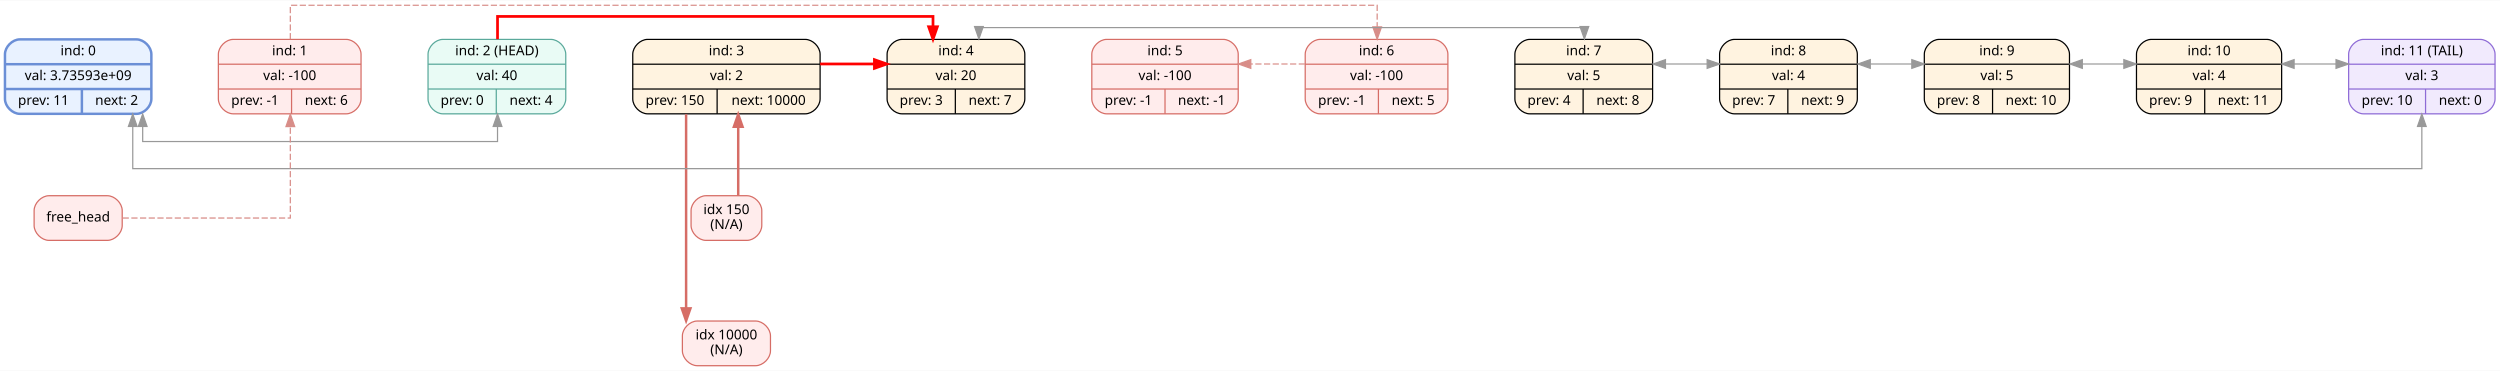
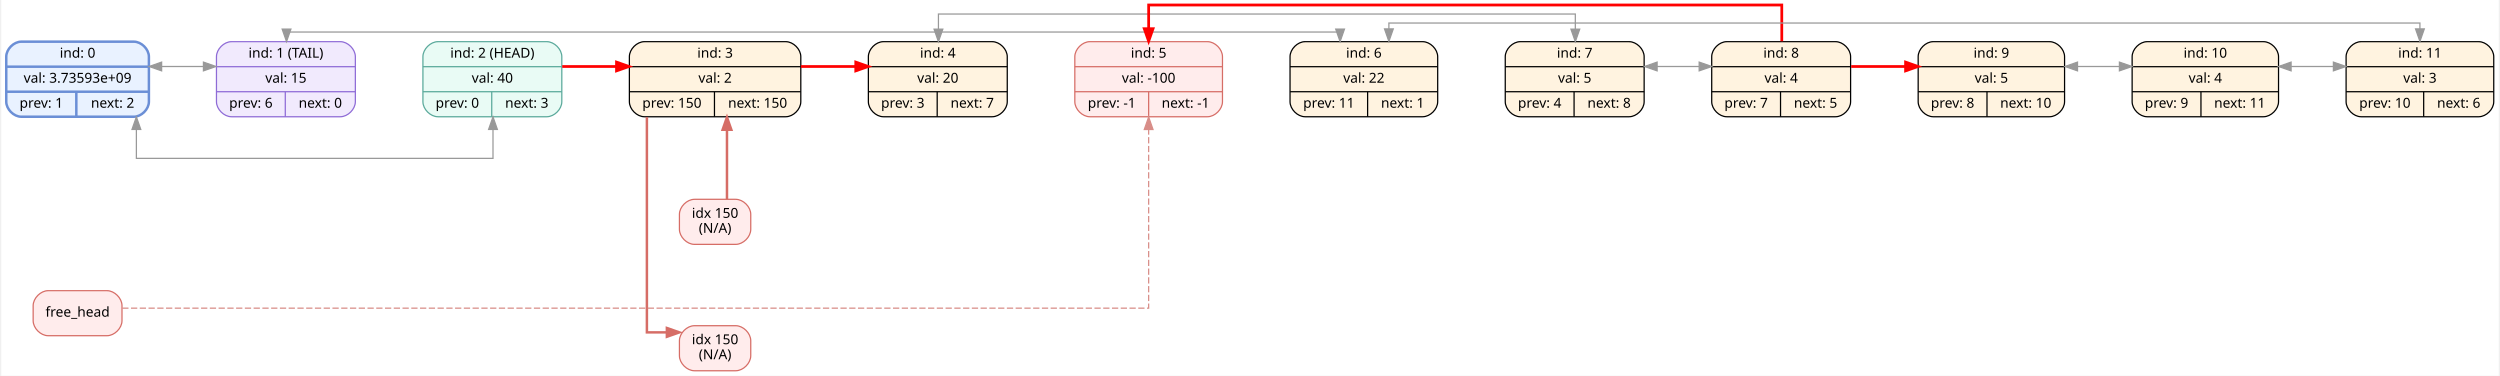
- <svg xmlns="http://www.w3.org/2000/svg" width="2015pt" height="299pt" viewBox="0.00 0.00 2015.00 298.50">
-   <g id="graph0" class="graph" transform="scale(1 1) rotate(0) translate(4 294.5)">
-     <polygon fill="white" stroke="transparent" points="-4,4 -4,-294.5 2011,-294.5 2011,4 -4,4" />
+ <svg xmlns="http://www.w3.org/2000/svg" width="1996pt" height="300pt" viewBox="0.00 0.00 1996.00 300.30">
+   <g id="graph0" class="graph" transform="scale(1 1) rotate(0) translate(4 296.3)">
+     <polygon fill="white" stroke="transparent" points="-4,4 -4,-296.3 1992,-296.3 1992,4 -4,4" />
    <g id="node1" class="node">
-       <path fill="#e9f2ff" stroke="#6b8fd6" stroke-width="2" d="M12,-203C12,-203 106,-203 106,-203 112,-203 118,-209 118,-215 118,-215 118,-251 118,-251 118,-257 112,-263 106,-263 106,-263 12,-263 12,-263 6,-263 0,-257 0,-251 0,-251 0,-215 0,-215 0,-209 6,-203 12,-203" />
-       <text text-anchor="middle" x="59" y="-250.2" font-family="Fira Mono" font-size="11.00">ind: 0</text>
-       <polyline fill="none" stroke="#6b8fd6" stroke-width="2" points="0,-243 118,-243 " />
-       <text text-anchor="middle" x="59" y="-230.2" font-family="Fira Mono" font-size="11.00">val: 3.73593e+09</text>
-       <polyline fill="none" stroke="#6b8fd6" stroke-width="2" points="0,-223 118,-223 " />
-       <text text-anchor="middle" x="31" y="-210.2" font-family="Fira Mono" font-size="11.00">prev: 11</text>
-       <polyline fill="none" stroke="#6b8fd6" stroke-width="2" points="62,-203 62,-223 " />
-       <text text-anchor="middle" x="90" y="-210.2" font-family="Fira Mono" font-size="11.00">next: 2</text>
+       <path fill="#e9f2ff" stroke="#6b8fd6" stroke-width="2" d="M12,-203C12,-203 102,-203 102,-203 108,-203 114,-209 114,-215 114,-215 114,-251 114,-251 114,-257 108,-263 102,-263 102,-263 12,-263 12,-263 6,-263 0,-257 0,-251 0,-251 0,-215 0,-215 0,-209 6,-203 12,-203" />
+       <text text-anchor="middle" x="57" y="-250.2" font-family="Fira Mono" font-size="11.00">ind: 0</text>
+       <polyline fill="none" stroke="#6b8fd6" stroke-width="2" points="0,-243 114,-243 " />
+       <text text-anchor="middle" x="57" y="-230.2" font-family="Fira Mono" font-size="11.00">val: 3.73593e+09</text>
+       <polyline fill="none" stroke="#6b8fd6" stroke-width="2" points="0,-223 114,-223 " />
+       <text text-anchor="middle" x="28" y="-210.2" font-family="Fira Mono" font-size="11.00">prev: 1</text>
+       <polyline fill="none" stroke="#6b8fd6" stroke-width="2" points="56,-203 56,-223 " />
+       <text text-anchor="middle" x="85" y="-210.2" font-family="Fira Mono" font-size="11.00">next: 2</text>
    </g>
    <g id="node2" class="node">
-       <path fill="#ffecec" stroke="#d66d66" d="M184,-203C184,-203 275,-203 275,-203 281,-203 287,-209 287,-215 287,-215 287,-251 287,-251 287,-257 281,-263 275,-263 275,-263 184,-263 184,-263 178,-263 172,-257 172,-251 172,-251 172,-215 172,-215 172,-209 178,-203 184,-203" />
-       <text text-anchor="middle" x="229.5" y="-250.2" font-family="Fira Mono" font-size="11.00">ind: 1</text>
-       <polyline fill="none" stroke="#d66d66" points="172,-243 287,-243 " />
-       <text text-anchor="middle" x="229.5" y="-230.2" font-family="Fira Mono" font-size="11.00">val: -100</text>
-       <polyline fill="none" stroke="#d66d66" points="172,-223 287,-223 " />
-       <text text-anchor="middle" x="201.5" y="-210.2" font-family="Fira Mono" font-size="11.00">prev: -1</text>
-       <polyline fill="none" stroke="#d66d66" points="231,-203 231,-223 " />
-       <text text-anchor="middle" x="259" y="-210.2" font-family="Fira Mono" font-size="11.00">next: 6</text>
+       <path fill="#f1eafd" stroke="#8e6bd6" d="M180,-203C180,-203 267,-203 267,-203 273,-203 279,-209 279,-215 279,-215 279,-251 279,-251 279,-257 273,-263 267,-263 267,-263 180,-263 180,-263 174,-263 168,-257 168,-251 168,-251 168,-215 168,-215 168,-209 174,-203 180,-203" />
+       <text text-anchor="middle" x="223.5" y="-250.2" font-family="Fira Mono" font-size="11.00">ind: 1 (TAIL)</text>
+       <polyline fill="none" stroke="#8e6bd6" points="168,-243 279,-243 " />
+       <text text-anchor="middle" x="223.5" y="-230.2" font-family="Fira Mono" font-size="11.00">val: 15</text>
+       <polyline fill="none" stroke="#8e6bd6" points="168,-223 279,-223 " />
+       <text text-anchor="middle" x="195.5" y="-210.2" font-family="Fira Mono" font-size="11.00">prev: 6</text>
+       <polyline fill="none" stroke="#8e6bd6" points="223,-203 223,-223 " />
+       <text text-anchor="middle" x="251" y="-210.2" font-family="Fira Mono" font-size="11.00">next: 0</text>
    </g>
    <g id="node3" class="node">
-       <path fill="#e9fbf5" stroke="#5aa99b" d="M353,-203C353,-203 440,-203 440,-203 446,-203 452,-209 452,-215 452,-215 452,-251 452,-251 452,-257 446,-263 440,-263 440,-263 353,-263 353,-263 347,-263 341,-257 341,-251 341,-251 341,-215 341,-215 341,-209 347,-203 353,-203" />
-       <text text-anchor="middle" x="396.5" y="-250.2" font-family="Fira Mono" font-size="11.00">ind: 2 (HEAD)</text>
-       <polyline fill="none" stroke="#5aa99b" points="341,-243 452,-243 " />
-       <text text-anchor="middle" x="396.5" y="-230.2" font-family="Fira Mono" font-size="11.00">val: 40</text>
-       <polyline fill="none" stroke="#5aa99b" points="341,-223 452,-223 " />
-       <text text-anchor="middle" x="368.5" y="-210.2" font-family="Fira Mono" font-size="11.00">prev: 0</text>
-       <polyline fill="none" stroke="#5aa99b" points="396,-203 396,-223 " />
-       <text text-anchor="middle" x="424" y="-210.2" font-family="Fira Mono" font-size="11.00">next: 4</text>
+       <path fill="#e9fbf5" stroke="#5aa99b" d="M345,-203C345,-203 432,-203 432,-203 438,-203 444,-209 444,-215 444,-215 444,-251 444,-251 444,-257 438,-263 432,-263 432,-263 345,-263 345,-263 339,-263 333,-257 333,-251 333,-251 333,-215 333,-215 333,-209 339,-203 345,-203" />
+       <text text-anchor="middle" x="388.5" y="-250.2" font-family="Fira Mono" font-size="11.00">ind: 2 (HEAD)</text>
+       <polyline fill="none" stroke="#5aa99b" points="333,-243 444,-243 " />
+       <text text-anchor="middle" x="388.5" y="-230.2" font-family="Fira Mono" font-size="11.00">val: 40</text>
+       <polyline fill="none" stroke="#5aa99b" points="333,-223 444,-223 " />
+       <text text-anchor="middle" x="360.5" y="-210.2" font-family="Fira Mono" font-size="11.00">prev: 0</text>
+       <polyline fill="none" stroke="#5aa99b" points="388,-203 388,-223 " />
+       <text text-anchor="middle" x="416" y="-210.2" font-family="Fira Mono" font-size="11.00">next: 3</text>
+     </g>
+     <g id="edge12" class="edge">
+       <path fill="none" stroke="#999999" d="M104,-192.86C104,-192.86 104,-169.75 104,-169.75 104,-169.75 389,-169.75 389,-169.75 389,-169.75 389,-192.86 389,-192.86" />
+       <polygon fill="#999999" stroke="#999999" points="100.5,-192.86 104,-202.86 107.5,-192.86 100.5,-192.86" />
+       <polygon fill="#999999" stroke="#999999" points="385.5,-192.86 389,-202.86 392.5,-192.86 385.5,-192.86" />
+     </g>
+     <g id="edge13" class="edge">
+       <path fill="none" stroke="#999999" d="M157.59,-243.17C157.59,-243.17 124.18,-243.17 124.18,-243.17" />
+       <polygon fill="#999999" stroke="#999999" points="124.18,-239.67 114.18,-243.17 124.18,-246.67 124.18,-239.67" />
+       <polygon fill="#999999" stroke="#999999" points="157.59,-246.67 167.59,-243.17 157.59,-239.67 157.59,-246.67" />
+     </g>
+     <g id="node4" class="node">
+       <path fill="#fff3e0" stroke="#000000" d="M510,-203C510,-203 623,-203 623,-203 629,-203 635,-209 635,-215 635,-215 635,-251 635,-251 635,-257 629,-263 623,-263 623,-263 510,-263 510,-263 504,-263 498,-257 498,-251 498,-251 498,-215 498,-215 498,-209 504,-203 510,-203" />
+       <text text-anchor="middle" x="566.5" y="-250.2" font-family="Fira Mono" font-size="11.00">ind: 3</text>
+       <polyline fill="none" stroke="#000000" points="498,-243 635,-243 " />
+       <text text-anchor="middle" x="566.5" y="-230.2" font-family="Fira Mono" font-size="11.00">val: 2</text>
+       <polyline fill="none" stroke="#000000" points="498,-223 635,-223 " />
+       <text text-anchor="middle" x="532" y="-210.2" font-family="Fira Mono" font-size="11.00">prev: 150</text>
+       <polyline fill="none" stroke="#000000" points="566,-203 566,-223 " />
+       <text text-anchor="middle" x="600.5" y="-210.2" font-family="Fira Mono" font-size="11.00">next: 150</text>
    </g>
    <g id="edge14" class="edge">
-       <path fill="none" stroke="#999999" d="M111,-192.86C111,-192.86 111,-180.67 111,-180.67 111,-180.67 397,-180.67 397,-180.67 397,-180.67 397,-192.86 397,-192.86" />
-       <polygon fill="#999999" stroke="#999999" points="107.5,-192.86 111,-202.86 114.5,-192.86 107.5,-192.86" />
-       <polygon fill="#999999" stroke="#999999" points="393.5,-192.86 397,-202.86 400.5,-192.86 393.5,-192.86" />
+       <path fill="none" stroke="#ff0000" stroke-width="2.2" d="M444.33,-243.17C444.33,-243.17 487.72,-243.17 487.72,-243.17" />
+       <polygon fill="#ff0000" stroke="#ff0000" stroke-width="2.2" points="487.72,-246.67 497.72,-243.17 487.72,-239.67 487.72,-246.67" />
+     </g>
+     <g id="node5" class="node">
+       <path fill="#fff3e0" stroke="#000000" d="M701,-203C701,-203 788,-203 788,-203 794,-203 800,-209 800,-215 800,-215 800,-251 800,-251 800,-257 794,-263 788,-263 788,-263 701,-263 701,-263 695,-263 689,-257 689,-251 689,-251 689,-215 689,-215 689,-209 695,-203 701,-203" />
+       <text text-anchor="middle" x="744.5" y="-250.2" font-family="Fira Mono" font-size="11.00">ind: 4</text>
+       <polyline fill="none" stroke="#000000" points="689,-243 800,-243 " />
+       <text text-anchor="middle" x="744.5" y="-230.2" font-family="Fira Mono" font-size="11.00">val: 20</text>
+       <polyline fill="none" stroke="#000000" points="689,-223 800,-223 " />
+       <text text-anchor="middle" x="716.5" y="-210.2" font-family="Fira Mono" font-size="11.00">prev: 3</text>
+       <polyline fill="none" stroke="#000000" points="744,-203 744,-223 " />
+       <text text-anchor="middle" x="772" y="-210.2" font-family="Fira Mono" font-size="11.00">next: 7</text>
+     </g>
+     <g id="edge26" class="edge">
+       <path fill="none" stroke="#ff0000" stroke-width="2.2" d="M635.06,-243.17C635.06,-243.17 678.93,-243.17 678.93,-243.17" />
+       <polygon fill="#ff0000" stroke="#ff0000" stroke-width="2.2" points="678.93,-246.67 688.93,-243.17 678.93,-239.67 678.93,-246.67" />
+     </g>
+     <g id="node13" class="node">
+       <path fill="#ffecec" stroke="#d66d66" d="M583,-36C583,-36 550,-36 550,-36 544,-36 538,-30 538,-24 538,-24 538,-12 538,-12 538,-6 544,0 550,0 550,0 583,0 583,0 589,0 595,-6 595,-12 595,-12 595,-24 595,-24 595,-30 589,-36 583,-36" />
+       <text text-anchor="middle" x="566.5" y="-21.2" font-family="Fira Mono" font-size="11.00">idx 150</text>
+       <text text-anchor="middle" x="566.5" y="-9.2" font-family="Fira Mono" font-size="11.00">(N/A)</text>
+     </g>
+     <g id="edge15" class="edge">
+       <path fill="none" stroke="#d66d66" stroke-width="2" d="M512,-202.71C512,-146.26 512,-30.67 512,-30.67 512,-30.67 527.97,-30.67 527.97,-30.67" />
+       <polygon fill="#d66d66" stroke="#d66d66" stroke-width="2" points="527.97,-34.17 537.97,-30.67 527.97,-27.17 527.97,-34.17" />
+     </g>
+     <g id="node14" class="node">
+       <path fill="#ffecec" stroke="#d66d66" d="M583,-137C583,-137 550,-137 550,-137 544,-137 538,-131 538,-125 538,-125 538,-113 538,-113 538,-107 544,-101 550,-101 550,-101 583,-101 583,-101 589,-101 595,-107 595,-113 595,-113 595,-125 595,-125 595,-131 589,-137 583,-137" />
+       <text text-anchor="middle" x="566.5" y="-122.2" font-family="Fira Mono" font-size="11.00">idx 150</text>
+       <text text-anchor="middle" x="566.5" y="-110.2" font-family="Fira Mono" font-size="11.00">(N/A)</text>
+     </g>
+     <g id="node6" class="node">
+       <path fill="#ffecec" stroke="#d66d66" d="M866,-203C866,-203 960,-203 960,-203 966,-203 972,-209 972,-215 972,-215 972,-251 972,-251 972,-257 966,-263 960,-263 960,-263 866,-263 866,-263 860,-263 854,-257 854,-251 854,-251 854,-215 854,-215 854,-209 860,-203 866,-203" />
+       <text text-anchor="middle" x="913" y="-250.2" font-family="Fira Mono" font-size="11.00">ind: 5</text>
+       <polyline fill="none" stroke="#d66d66" points="854,-243 972,-243 " />
+       <text text-anchor="middle" x="913" y="-230.2" font-family="Fira Mono" font-size="11.00">val: -100</text>
+       <polyline fill="none" stroke="#d66d66" points="854,-223 972,-223 " />
+       <text text-anchor="middle" x="883.5" y="-210.2" font-family="Fira Mono" font-size="11.00">prev: -1</text>
+       <polyline fill="none" stroke="#d66d66" points="913,-203 913,-223 " />
+       <text text-anchor="middle" x="942.5" y="-210.2" font-family="Fira Mono" font-size="11.00">next: -1</text>
+     </g>
+     <g id="node8" class="node">
+       <path fill="#fff3e0" stroke="#000000" d="M1210,-203C1210,-203 1297,-203 1297,-203 1303,-203 1309,-209 1309,-215 1309,-215 1309,-251 1309,-251 1309,-257 1303,-263 1297,-263 1297,-263 1210,-263 1210,-263 1204,-263 1198,-257 1198,-251 1198,-251 1198,-215 1198,-215 1198,-209 1204,-203 1210,-203" />
+       <text text-anchor="middle" x="1253.5" y="-250.2" font-family="Fira Mono" font-size="11.00">ind: 7</text>
+       <polyline fill="none" stroke="#000000" points="1198,-243 1309,-243 " />
+       <text text-anchor="middle" x="1253.5" y="-230.2" font-family="Fira Mono" font-size="11.00">val: 5</text>
+       <polyline fill="none" stroke="#000000" points="1198,-223 1309,-223 " />
+       <text text-anchor="middle" x="1225.5" y="-210.2" font-family="Fira Mono" font-size="11.00">prev: 4</text>
+       <polyline fill="none" stroke="#000000" points="1253,-203 1253,-223 " />
+       <text text-anchor="middle" x="1281" y="-210.2" font-family="Fira Mono" font-size="11.00">next: 8</text>
+     </g>
+     <g id="edge17" class="edge">
+       <path fill="none" stroke="#999999" d="M745,-273C745,-273 745,-285.1 745,-285.1 745,-285.1 1254,-285.1 1254,-285.1 1254,-285.1 1254,-273 1254,-273" />
+       <polygon fill="#999999" stroke="#999999" points="748.5,-273 745,-263 741.5,-273 748.5,-273" />
+       <polygon fill="#999999" stroke="#999999" points="1257.5,-273 1254,-263 1250.5,-273 1257.5,-273" />
    </g>
    <g id="node7" class="node">
-       <path fill="#ffecec" stroke="#d66d66" d="M1060,-203C1060,-203 1151,-203 1151,-203 1157,-203 1163,-209 1163,-215 1163,-215 1163,-251 1163,-251 1163,-257 1157,-263 1151,-263 1151,-263 1060,-263 1060,-263 1054,-263 1048,-257 1048,-251 1048,-251 1048,-215 1048,-215 1048,-209 1054,-203 1060,-203" />
-       <text text-anchor="middle" x="1105.5" y="-250.2" font-family="Fira Mono" font-size="11.00">ind: 6</text>
-       <polyline fill="none" stroke="#d66d66" points="1048,-243 1163,-243 " />
-       <text text-anchor="middle" x="1105.5" y="-230.2" font-family="Fira Mono" font-size="11.00">val: -100</text>
-       <polyline fill="none" stroke="#d66d66" points="1048,-223 1163,-223 " />
-       <text text-anchor="middle" x="1077.5" y="-210.2" font-family="Fira Mono" font-size="11.00">prev: -1</text>
-       <polyline fill="none" stroke="#d66d66" points="1107,-203 1107,-223 " />
-       <text text-anchor="middle" x="1135" y="-210.2" font-family="Fira Mono" font-size="11.00">next: 5</text>
-     </g>
-     <g id="edge12" class="edge">
-       <path fill="none" stroke="#d88d88" stroke-dasharray="5,2" d="M230,-263.1C230,-277.01 230,-290.5 230,-290.5 230,-290.5 1106,-290.5 1106,-290.5 1106,-290.5 1106,-273.1 1106,-273.1" />
-       <polygon fill="#d88d88" stroke="#d88d88" points="1109.5,-273.1 1106,-263.1 1102.5,-273.1 1109.5,-273.1" />
-     </g>
-     <g id="node4" class="node">
-       <path fill="#fff3e0" stroke="#000000" d="M518,-203C518,-203 645,-203 645,-203 651,-203 657,-209 657,-215 657,-215 657,-251 657,-251 657,-257 651,-263 645,-263 645,-263 518,-263 518,-263 512,-263 506,-257 506,-251 506,-251 506,-215 506,-215 506,-209 512,-203 518,-203" />
-       <text text-anchor="middle" x="581.5" y="-250.2" font-family="Fira Mono" font-size="11.00">ind: 3</text>
-       <polyline fill="none" stroke="#000000" points="506,-243 657,-243 " />
-       <text text-anchor="middle" x="581.5" y="-230.2" font-family="Fira Mono" font-size="11.00">val: 2</text>
-       <polyline fill="none" stroke="#000000" points="506,-223 657,-223 " />
-       <text text-anchor="middle" x="540" y="-210.2" font-family="Fira Mono" font-size="11.00">prev: 150</text>
-       <polyline fill="none" stroke="#000000" points="574,-203 574,-223 " />
-       <text text-anchor="middle" x="615.5" y="-210.2" font-family="Fira Mono" font-size="11.00">next: 10000</text>
-     </g>
-     <g id="node5" class="node">
-       <path fill="#fff3e0" stroke="#000000" d="M723,-203C723,-203 810,-203 810,-203 816,-203 822,-209 822,-215 822,-215 822,-251 822,-251 822,-257 816,-263 810,-263 810,-263 723,-263 723,-263 717,-263 711,-257 711,-251 711,-251 711,-215 711,-215 711,-209 717,-203 723,-203" />
-       <text text-anchor="middle" x="766.5" y="-250.2" font-family="Fira Mono" font-size="11.00">ind: 4</text>
-       <polyline fill="none" stroke="#000000" points="711,-243 822,-243 " />
-       <text text-anchor="middle" x="766.5" y="-230.2" font-family="Fira Mono" font-size="11.00">val: 20</text>
-       <polyline fill="none" stroke="#000000" points="711,-223 822,-223 " />
-       <text text-anchor="middle" x="738.5" y="-210.2" font-family="Fira Mono" font-size="11.00">prev: 3</text>
-       <polyline fill="none" stroke="#000000" points="766,-203 766,-223 " />
-       <text text-anchor="middle" x="794" y="-210.2" font-family="Fira Mono" font-size="11.00">next: 7</text>
-     </g>
-     <g id="edge15" class="edge">
-       <path fill="none" stroke="#ff0000" stroke-width="2.2" d="M397,-263.16C397,-273.03 397,-281.5 397,-281.5 397,-281.5 748,-281.5 748,-281.5 748,-281.5 748,-273.16 748,-273.16" />
-       <polygon fill="#ff0000" stroke="#ff0000" stroke-width="2.2" points="751.5,-273.16 748,-263.16 744.5,-273.16 751.5,-273.16" />
-     </g>
-     <g id="edge26" class="edge">
-       <path fill="none" stroke="#ff0000" stroke-width="2.2" d="M657.01,-243.17C657.01,-243.17 700.78,-243.17 700.78,-243.17" />
-       <polygon fill="#ff0000" stroke="#ff0000" stroke-width="2.2" points="700.78,-246.67 710.78,-243.17 700.78,-239.67 700.78,-246.67" />
-     </g>
-     <g id="node13" class="node">
-       <path fill="#ffecec" stroke="#d66d66" d="M605,-36C605,-36 558,-36 558,-36 552,-36 546,-30 546,-24 546,-24 546,-12 546,-12 546,-6 552,0 558,0 558,0 605,0 605,0 611,0 617,-6 617,-12 617,-12 617,-24 617,-24 617,-30 611,-36 605,-36" />
-       <text text-anchor="middle" x="581.5" y="-21.2" font-family="Fira Mono" font-size="11.00">idx 10000</text>
-       <text text-anchor="middle" x="581.5" y="-9.2" font-family="Fira Mono" font-size="11.00">(N/A)</text>
-     </g>
-     <g id="edge16" class="edge">
-       <path fill="none" stroke="#d66d66" stroke-width="2" d="M549,-202.65C549,-202.65 549,-46.2 549,-46.2" />
-       <polygon fill="#d66d66" stroke="#d66d66" stroke-width="2" points="552.5,-46.2 549,-36.2 545.5,-46.2 552.5,-46.2" />
-     </g>
-     <g id="node14" class="node">
-       <path fill="#ffecec" stroke="#d66d66" d="M598,-137C598,-137 565,-137 565,-137 559,-137 553,-131 553,-125 553,-125 553,-113 553,-113 553,-107 559,-101 565,-101 565,-101 598,-101 598,-101 604,-101 610,-107 610,-113 610,-113 610,-125 610,-125 610,-131 604,-137 598,-137" />
-       <text text-anchor="middle" x="581.5" y="-122.2" font-family="Fira Mono" font-size="11.00">idx 150</text>
-       <text text-anchor="middle" x="581.5" y="-110.2" font-family="Fira Mono" font-size="11.00">(N/A)</text>
-     </g>
-     <g id="node6" class="node">
-       <path fill="#ffecec" stroke="#d66d66" d="M888,-203C888,-203 982,-203 982,-203 988,-203 994,-209 994,-215 994,-215 994,-251 994,-251 994,-257 988,-263 982,-263 982,-263 888,-263 888,-263 882,-263 876,-257 876,-251 876,-251 876,-215 876,-215 876,-209 882,-203 888,-203" />
-       <text text-anchor="middle" x="935" y="-250.2" font-family="Fira Mono" font-size="11.00">ind: 5</text>
-       <polyline fill="none" stroke="#d66d66" points="876,-243 994,-243 " />
-       <text text-anchor="middle" x="935" y="-230.2" font-family="Fira Mono" font-size="11.00">val: -100</text>
-       <polyline fill="none" stroke="#d66d66" points="876,-223 994,-223 " />
-       <text text-anchor="middle" x="905.5" y="-210.2" font-family="Fira Mono" font-size="11.00">prev: -1</text>
-       <polyline fill="none" stroke="#d66d66" points="935,-203 935,-223 " />
-       <text text-anchor="middle" x="964.5" y="-210.2" font-family="Fira Mono" font-size="11.00">next: -1</text>
-     </g>
-     <g id="node8" class="node">
-       <path fill="#fff3e0" stroke="#000000" d="M1229,-203C1229,-203 1316,-203 1316,-203 1322,-203 1328,-209 1328,-215 1328,-215 1328,-251 1328,-251 1328,-257 1322,-263 1316,-263 1316,-263 1229,-263 1229,-263 1223,-263 1217,-257 1217,-251 1217,-251 1217,-215 1217,-215 1217,-209 1223,-203 1229,-203" />
-       <text text-anchor="middle" x="1272.5" y="-250.2" font-family="Fira Mono" font-size="11.00">ind: 7</text>
-       <polyline fill="none" stroke="#000000" points="1217,-243 1328,-243 " />
-       <text text-anchor="middle" x="1272.5" y="-230.2" font-family="Fira Mono" font-size="11.00">val: 5</text>
-       <polyline fill="none" stroke="#000000" points="1217,-223 1328,-223 " />
-       <text text-anchor="middle" x="1244.5" y="-210.2" font-family="Fira Mono" font-size="11.00">prev: 4</text>
-       <polyline fill="none" stroke="#000000" points="1272,-203 1272,-223 " />
-       <text text-anchor="middle" x="1300" y="-210.2" font-family="Fira Mono" font-size="11.00">next: 8</text>
+       <path fill="#fff3e0" stroke="#000000" d="M1038,-203C1038,-203 1132,-203 1132,-203 1138,-203 1144,-209 1144,-215 1144,-215 1144,-251 1144,-251 1144,-257 1138,-263 1132,-263 1132,-263 1038,-263 1038,-263 1032,-263 1026,-257 1026,-251 1026,-251 1026,-215 1026,-215 1026,-209 1032,-203 1038,-203" />
+       <text text-anchor="middle" x="1085" y="-250.2" font-family="Fira Mono" font-size="11.00">ind: 6</text>
+       <polyline fill="none" stroke="#000000" points="1026,-243 1144,-243 " />
+       <text text-anchor="middle" x="1085" y="-230.2" font-family="Fira Mono" font-size="11.00">val: 22</text>
+       <polyline fill="none" stroke="#000000" points="1026,-223 1144,-223 " />
+       <text text-anchor="middle" x="1057" y="-210.2" font-family="Fira Mono" font-size="11.00">prev: 11</text>
+       <polyline fill="none" stroke="#000000" points="1088,-203 1088,-223 " />
+       <text text-anchor="middle" x="1116" y="-210.2" font-family="Fira Mono" font-size="11.00">next: 1</text>
    </g>
    <g id="edge18" class="edge">
-       <path fill="none" stroke="#999999" d="M785,-271.58C785,-271.58 785,-272.5 785,-272.5 785,-272.5 1273,-272.5 1273,-272.5 1273,-272.5 1273,-271.58 1273,-271.58" />
-       <polygon fill="#999999" stroke="#999999" points="788.5,-273.34 785,-263.34 781.5,-273.34 788.5,-273.34" />
-       <polygon fill="#999999" stroke="#999999" points="1276.5,-273.34 1273,-263.34 1269.5,-273.34 1276.5,-273.34" />
-     </g>
-     <g id="edge13" class="edge">
-       <path fill="none" stroke="#d88d88" stroke-dasharray="5,2" d="M1047.78,-243.17C1047.78,-243.17 1004.12,-243.17 1004.12,-243.17" />
-       <polygon fill="#d88d88" stroke="#d88d88" points="1004.12,-239.67 994.12,-243.17 1004.12,-246.67 1004.12,-239.67" />
+       <path fill="none" stroke="#999999" d="M1066,-269.94C1066,-269.94 1066,-270.7 1066,-270.7 1066,-270.7 224,-270.7 224,-270.7 224,-270.7 224,-269.94 224,-269.94" />
+       <polygon fill="#999999" stroke="#999999" points="1069.5,-273.07 1066,-263.07 1062.5,-273.07 1069.5,-273.07" />
+       <polygon fill="#999999" stroke="#999999" points="227.5,-273.07 224,-263.07 220.5,-273.07 227.5,-273.07" />
    </g>
    <g id="node9" class="node">
-       <path fill="#fff3e0" stroke="#000000" d="M1394,-203C1394,-203 1481,-203 1481,-203 1487,-203 1493,-209 1493,-215 1493,-215 1493,-251 1493,-251 1493,-257 1487,-263 1481,-263 1481,-263 1394,-263 1394,-263 1388,-263 1382,-257 1382,-251 1382,-251 1382,-215 1382,-215 1382,-209 1388,-203 1394,-203" />
-       <text text-anchor="middle" x="1437.5" y="-250.2" font-family="Fira Mono" font-size="11.00">ind: 8</text>
-       <polyline fill="none" stroke="#000000" points="1382,-243 1493,-243 " />
-       <text text-anchor="middle" x="1437.5" y="-230.2" font-family="Fira Mono" font-size="11.00">val: 4</text>
-       <polyline fill="none" stroke="#000000" points="1382,-223 1493,-223 " />
-       <text text-anchor="middle" x="1409.5" y="-210.2" font-family="Fira Mono" font-size="11.00">prev: 7</text>
-       <polyline fill="none" stroke="#000000" points="1437,-203 1437,-223 " />
-       <text text-anchor="middle" x="1465" y="-210.2" font-family="Fira Mono" font-size="11.00">next: 9</text>
+       <path fill="#fff3e0" stroke="#000000" d="M1375,-203C1375,-203 1462,-203 1462,-203 1468,-203 1474,-209 1474,-215 1474,-215 1474,-251 1474,-251 1474,-257 1468,-263 1462,-263 1462,-263 1375,-263 1375,-263 1369,-263 1363,-257 1363,-251 1363,-251 1363,-215 1363,-215 1363,-209 1369,-203 1375,-203" />
+       <text text-anchor="middle" x="1418.5" y="-250.2" font-family="Fira Mono" font-size="11.00">ind: 8</text>
+       <polyline fill="none" stroke="#000000" points="1363,-243 1474,-243 " />
+       <text text-anchor="middle" x="1418.5" y="-230.2" font-family="Fira Mono" font-size="11.00">val: 4</text>
+       <polyline fill="none" stroke="#000000" points="1363,-223 1474,-223 " />
+       <text text-anchor="middle" x="1390.5" y="-210.2" font-family="Fira Mono" font-size="11.00">prev: 7</text>
+       <polyline fill="none" stroke="#000000" points="1418,-203 1418,-223 " />
+       <text text-anchor="middle" x="1446" y="-210.2" font-family="Fira Mono" font-size="11.00">next: 5</text>
    </g>
    <g id="edge19" class="edge">
-       <path fill="none" stroke="#999999" d="M1338.36,-243.17C1338.36,-243.17 1371.98,-243.17 1371.98,-243.17" />
-       <polygon fill="#999999" stroke="#999999" points="1371.98,-246.67 1381.98,-243.17 1371.98,-239.67 1371.98,-246.67" />
-       <polygon fill="#999999" stroke="#999999" points="1338.36,-239.67 1328.36,-243.17 1338.36,-246.67 1338.36,-239.67" />
+       <path fill="none" stroke="#999999" d="M1319.36,-243.17C1319.36,-243.17 1352.98,-243.17 1352.98,-243.17" />
+       <polygon fill="#999999" stroke="#999999" points="1352.98,-246.67 1362.98,-243.17 1352.98,-239.67 1352.98,-246.67" />
+       <polygon fill="#999999" stroke="#999999" points="1319.36,-239.67 1309.36,-243.17 1319.36,-246.67 1319.36,-239.67" />
+     </g>
+     <g id="edge20" class="edge">
+       <path fill="none" stroke="#ff0000" stroke-width="2.2" d="M1419,-263.34C1419,-277.93 1419,-292.3 1419,-292.3 1419,-292.3 913,-292.3 913,-292.3 913,-292.3 913,-273.34 913,-273.34" />
+       <polygon fill="#ff0000" stroke="#ff0000" stroke-width="2.2" points="916.5,-273.34 913,-263.34 909.5,-273.34 916.5,-273.34" />
    </g>
    <g id="node10" class="node">
-       <path fill="#fff3e0" stroke="#000000" d="M1559,-203C1559,-203 1652,-203 1652,-203 1658,-203 1664,-209 1664,-215 1664,-215 1664,-251 1664,-251 1664,-257 1658,-263 1652,-263 1652,-263 1559,-263 1559,-263 1553,-263 1547,-257 1547,-251 1547,-251 1547,-215 1547,-215 1547,-209 1553,-203 1559,-203" />
-       <text text-anchor="middle" x="1605.5" y="-250.2" font-family="Fira Mono" font-size="11.00">ind: 9</text>
-       <polyline fill="none" stroke="#000000" points="1547,-243 1664,-243 " />
-       <text text-anchor="middle" x="1605.5" y="-230.2" font-family="Fira Mono" font-size="11.00">val: 5</text>
-       <polyline fill="none" stroke="#000000" points="1547,-223 1664,-223 " />
-       <text text-anchor="middle" x="1574.5" y="-210.2" font-family="Fira Mono" font-size="11.00">prev: 8</text>
-       <polyline fill="none" stroke="#000000" points="1602,-203 1602,-223 " />
-       <text text-anchor="middle" x="1633" y="-210.2" font-family="Fira Mono" font-size="11.00">next: 10</text>
-     </g>
-     <g id="edge20" class="edge">
-       <path fill="none" stroke="#999999" d="M1503.44,-243.17C1503.44,-243.17 1536.93,-243.17 1536.93,-243.17" />
-       <polygon fill="#999999" stroke="#999999" points="1536.93,-246.67 1546.93,-243.17 1536.93,-239.67 1536.93,-246.67" />
-       <polygon fill="#999999" stroke="#999999" points="1503.44,-239.67 1493.44,-243.17 1503.44,-246.67 1503.44,-239.67" />
+       <path fill="#fff3e0" stroke="#000000" d="M1540,-203C1540,-203 1633,-203 1633,-203 1639,-203 1645,-209 1645,-215 1645,-215 1645,-251 1645,-251 1645,-257 1639,-263 1633,-263 1633,-263 1540,-263 1540,-263 1534,-263 1528,-257 1528,-251 1528,-251 1528,-215 1528,-215 1528,-209 1534,-203 1540,-203" />
+       <text text-anchor="middle" x="1586.5" y="-250.2" font-family="Fira Mono" font-size="11.00">ind: 9</text>
+       <polyline fill="none" stroke="#000000" points="1528,-243 1645,-243 " />
+       <text text-anchor="middle" x="1586.5" y="-230.2" font-family="Fira Mono" font-size="11.00">val: 5</text>
+       <polyline fill="none" stroke="#000000" points="1528,-223 1645,-223 " />
+       <text text-anchor="middle" x="1555.5" y="-210.2" font-family="Fira Mono" font-size="11.00">prev: 8</text>
+       <polyline fill="none" stroke="#000000" points="1583,-203 1583,-223 " />
+       <text text-anchor="middle" x="1614" y="-210.2" font-family="Fira Mono" font-size="11.00">next: 10</text>
+     </g>
+     <g id="edge27" class="edge">
+       <path fill="none" stroke="#ff0000" stroke-width="2.2" d="M1474.44,-243.17C1474.44,-243.17 1517.93,-243.17 1517.93,-243.17" />
+       <polygon fill="#ff0000" stroke="#ff0000" stroke-width="2.2" points="1517.93,-246.67 1527.93,-243.17 1517.93,-239.67 1517.93,-246.67" />
    </g>
    <g id="node11" class="node">
-       <path fill="#fff3e0" stroke="#000000" d="M1730,-203C1730,-203 1823,-203 1823,-203 1829,-203 1835,-209 1835,-215 1835,-215 1835,-251 1835,-251 1835,-257 1829,-263 1823,-263 1823,-263 1730,-263 1730,-263 1724,-263 1718,-257 1718,-251 1718,-251 1718,-215 1718,-215 1718,-209 1724,-203 1730,-203" />
-       <text text-anchor="middle" x="1776.5" y="-250.2" font-family="Fira Mono" font-size="11.00">ind: 10</text>
-       <polyline fill="none" stroke="#000000" points="1718,-243 1835,-243 " />
-       <text text-anchor="middle" x="1776.5" y="-230.2" font-family="Fira Mono" font-size="11.00">val: 4</text>
-       <polyline fill="none" stroke="#000000" points="1718,-223 1835,-223 " />
-       <text text-anchor="middle" x="1745.5" y="-210.2" font-family="Fira Mono" font-size="11.00">prev: 9</text>
-       <polyline fill="none" stroke="#000000" points="1773,-203 1773,-223 " />
-       <text text-anchor="middle" x="1804" y="-210.2" font-family="Fira Mono" font-size="11.00">next: 11</text>
+       <path fill="#fff3e0" stroke="#000000" d="M1711,-203C1711,-203 1804,-203 1804,-203 1810,-203 1816,-209 1816,-215 1816,-215 1816,-251 1816,-251 1816,-257 1810,-263 1804,-263 1804,-263 1711,-263 1711,-263 1705,-263 1699,-257 1699,-251 1699,-251 1699,-215 1699,-215 1699,-209 1705,-203 1711,-203" />
+       <text text-anchor="middle" x="1757.5" y="-250.2" font-family="Fira Mono" font-size="11.00">ind: 10</text>
+       <polyline fill="none" stroke="#000000" points="1699,-243 1816,-243 " />
+       <text text-anchor="middle" x="1757.5" y="-230.2" font-family="Fira Mono" font-size="11.00">val: 4</text>
+       <polyline fill="none" stroke="#000000" points="1699,-223 1816,-223 " />
+       <text text-anchor="middle" x="1726.5" y="-210.2" font-family="Fira Mono" font-size="11.00">prev: 9</text>
+       <polyline fill="none" stroke="#000000" points="1754,-203 1754,-223 " />
+       <text text-anchor="middle" x="1785" y="-210.2" font-family="Fira Mono" font-size="11.00">next: 11</text>
    </g>
    <g id="edge21" class="edge">
-       <path fill="none" stroke="#999999" d="M1674.35,-243.17C1674.35,-243.17 1707.83,-243.17 1707.83,-243.17" />
-       <polygon fill="#999999" stroke="#999999" points="1707.83,-246.67 1717.83,-243.17 1707.83,-239.67 1707.83,-246.67" />
-       <polygon fill="#999999" stroke="#999999" points="1674.35,-239.67 1664.35,-243.17 1674.35,-246.67 1674.35,-239.67" />
+       <path fill="none" stroke="#999999" d="M1655.35,-243.17C1655.35,-243.17 1688.83,-243.17 1688.83,-243.17" />
+       <polygon fill="#999999" stroke="#999999" points="1688.83,-246.67 1698.83,-243.17 1688.83,-239.67 1688.83,-246.67" />
+       <polygon fill="#999999" stroke="#999999" points="1655.35,-239.67 1645.35,-243.17 1655.35,-246.67 1655.35,-239.67" />
    </g>
    <g id="node12" class="node">
-       <path fill="#f1eafd" stroke="#8e6bd6" d="M1901,-203C1901,-203 1995,-203 1995,-203 2001,-203 2007,-209 2007,-215 2007,-215 2007,-251 2007,-251 2007,-257 2001,-263 1995,-263 1995,-263 1901,-263 1901,-263 1895,-263 1889,-257 1889,-251 1889,-251 1889,-215 1889,-215 1889,-209 1895,-203 1901,-203" />
-       <text text-anchor="middle" x="1948" y="-250.2" font-family="Fira Mono" font-size="11.00">ind: 11 (TAIL)</text>
-       <polyline fill="none" stroke="#8e6bd6" points="1889,-243 2007,-243 " />
-       <text text-anchor="middle" x="1948" y="-230.2" font-family="Fira Mono" font-size="11.00">val: 3</text>
-       <polyline fill="none" stroke="#8e6bd6" points="1889,-223 2007,-223 " />
-       <text text-anchor="middle" x="1920" y="-210.2" font-family="Fira Mono" font-size="11.00">prev: 10</text>
-       <polyline fill="none" stroke="#8e6bd6" points="1951,-203 1951,-223 " />
-       <text text-anchor="middle" x="1979" y="-210.2" font-family="Fira Mono" font-size="11.00">next: 0</text>
+       <path fill="#fff3e0" stroke="#000000" d="M1882,-203C1882,-203 1976,-203 1976,-203 1982,-203 1988,-209 1988,-215 1988,-215 1988,-251 1988,-251 1988,-257 1982,-263 1976,-263 1976,-263 1882,-263 1882,-263 1876,-263 1870,-257 1870,-251 1870,-251 1870,-215 1870,-215 1870,-209 1876,-203 1882,-203" />
+       <text text-anchor="middle" x="1929" y="-250.2" font-family="Fira Mono" font-size="11.00">ind: 11</text>
+       <polyline fill="none" stroke="#000000" points="1870,-243 1988,-243 " />
+       <text text-anchor="middle" x="1929" y="-230.2" font-family="Fira Mono" font-size="11.00">val: 3</text>
+       <polyline fill="none" stroke="#000000" points="1870,-223 1988,-223 " />
+       <text text-anchor="middle" x="1901" y="-210.2" font-family="Fira Mono" font-size="11.00">prev: 10</text>
+       <polyline fill="none" stroke="#000000" points="1932,-203 1932,-223 " />
+       <text text-anchor="middle" x="1960" y="-210.2" font-family="Fira Mono" font-size="11.00">next: 6</text>
    </g>
    <g id="edge22" class="edge">
-       <path fill="none" stroke="#999999" d="M1845.04,-243.17C1845.04,-243.17 1878.85,-243.17 1878.85,-243.17" />
-       <polygon fill="#999999" stroke="#999999" points="1878.85,-246.67 1888.85,-243.17 1878.85,-239.67 1878.85,-246.67" />
-       <polygon fill="#999999" stroke="#999999" points="1845.04,-239.67 1835.04,-243.17 1845.04,-246.67 1845.04,-239.67" />
+       <path fill="none" stroke="#999999" d="M1826.04,-243.17C1826.04,-243.17 1859.85,-243.17 1859.85,-243.17" />
+       <polygon fill="#999999" stroke="#999999" points="1859.85,-246.67 1869.85,-243.17 1859.85,-239.67 1859.85,-246.67" />
+       <polygon fill="#999999" stroke="#999999" points="1826.04,-239.67 1816.04,-243.17 1826.04,-246.67 1826.04,-239.67" />
    </g>
    <g id="edge23" class="edge">
-       <path fill="none" stroke="#999999" d="M1948,-192.83C1948,-192.83 1948,-158.83 1948,-158.83 1948,-158.83 103,-158.83 103,-158.83 103,-158.83 103,-192.83 103,-192.83" />
-       <polygon fill="#999999" stroke="#999999" points="1944.5,-192.83 1948,-202.83 1951.5,-192.83 1944.5,-192.83" />
-       <polygon fill="#999999" stroke="#999999" points="99.5,-192.83 103,-202.83 106.5,-192.83 99.5,-192.83" />
+       <path fill="none" stroke="#999999" d="M1929,-273.2C1929,-273.2 1929,-277.9 1929,-277.9 1929,-277.9 1105,-277.9 1105,-277.9 1105,-277.9 1105,-273.2 1105,-273.2" />
+       <polygon fill="#999999" stroke="#999999" points="1932.5,-273.2 1929,-263.2 1925.5,-273.2 1932.5,-273.2" />
+       <polygon fill="#999999" stroke="#999999" points="1108.5,-273.2 1105,-263.2 1101.5,-273.2 1108.5,-273.2" />
    </g>
    <g id="edge24" class="edge">
-       <path fill="none" stroke="#d66d66" stroke-width="2" d="M591,-137.06C591,-137.06 591,-192.59 591,-192.59" />
-       <polygon fill="#d66d66" stroke="#d66d66" stroke-width="2" points="587.5,-192.59 591,-202.59 594.5,-192.59 587.5,-192.59" />
+       <path fill="none" stroke="#d66d66" stroke-width="2" d="M576,-137.06C576,-137.06 576,-192.59 576,-192.59" />
+       <polygon fill="#d66d66" stroke="#d66d66" stroke-width="2" points="572.5,-192.59 576,-202.59 579.5,-192.59 572.5,-192.59" />
    </g>
    <g id="node15" class="node">
-       <path fill="#ffecec" stroke="#d66d66" d="M82.5,-137C82.5,-137 35.5,-137 35.5,-137 29.5,-137 23.5,-131 23.5,-125 23.5,-125 23.5,-113 23.5,-113 23.5,-107 29.5,-101 35.5,-101 35.5,-101 82.5,-101 82.5,-101 88.5,-101 94.5,-107 94.5,-113 94.5,-113 94.5,-125 94.5,-125 94.5,-131 88.5,-137 82.5,-137" />
-       <text text-anchor="middle" x="59" y="-116.2" font-family="Fira Mono" font-size="11.00">free_head</text>
-     </g>
-     <g id="edge27" class="edge">
-       <path fill="none" stroke="#d88d88" stroke-dasharray="5,2" d="M94.85,-119C144.99,-119 230,-119 230,-119 230,-119 230,-192.75 230,-192.75" />
-       <polygon fill="#d88d88" stroke="#d88d88" points="226.5,-192.75 230,-202.75 233.5,-192.75 226.5,-192.75" />
+       <path fill="#ffecec" stroke="#d66d66" d="M80.5,-64C80.5,-64 33.5,-64 33.5,-64 27.5,-64 21.5,-58 21.5,-52 21.5,-52 21.5,-40 21.5,-40 21.5,-34 27.5,-28 33.5,-28 33.5,-28 80.5,-28 80.5,-28 86.5,-28 92.5,-34 92.5,-40 92.5,-40 92.5,-52 92.5,-52 92.5,-58 86.5,-64 80.5,-64" />
+       <text text-anchor="middle" x="57" y="-43.2" font-family="Fira Mono" font-size="11.00">free_head</text>
+     </g>
+     <g id="edge28" class="edge">
+       <path fill="none" stroke="#d88d88" stroke-dasharray="5,2" d="M92.69,-50C254.7,-50 913,-50 913,-50 913,-50 913,-192.78 913,-192.78" />
+       <polygon fill="#d88d88" stroke="#d88d88" points="909.5,-192.78 913,-202.78 916.5,-192.78 909.5,-192.78" />
    </g>
  </g>
</svg>
